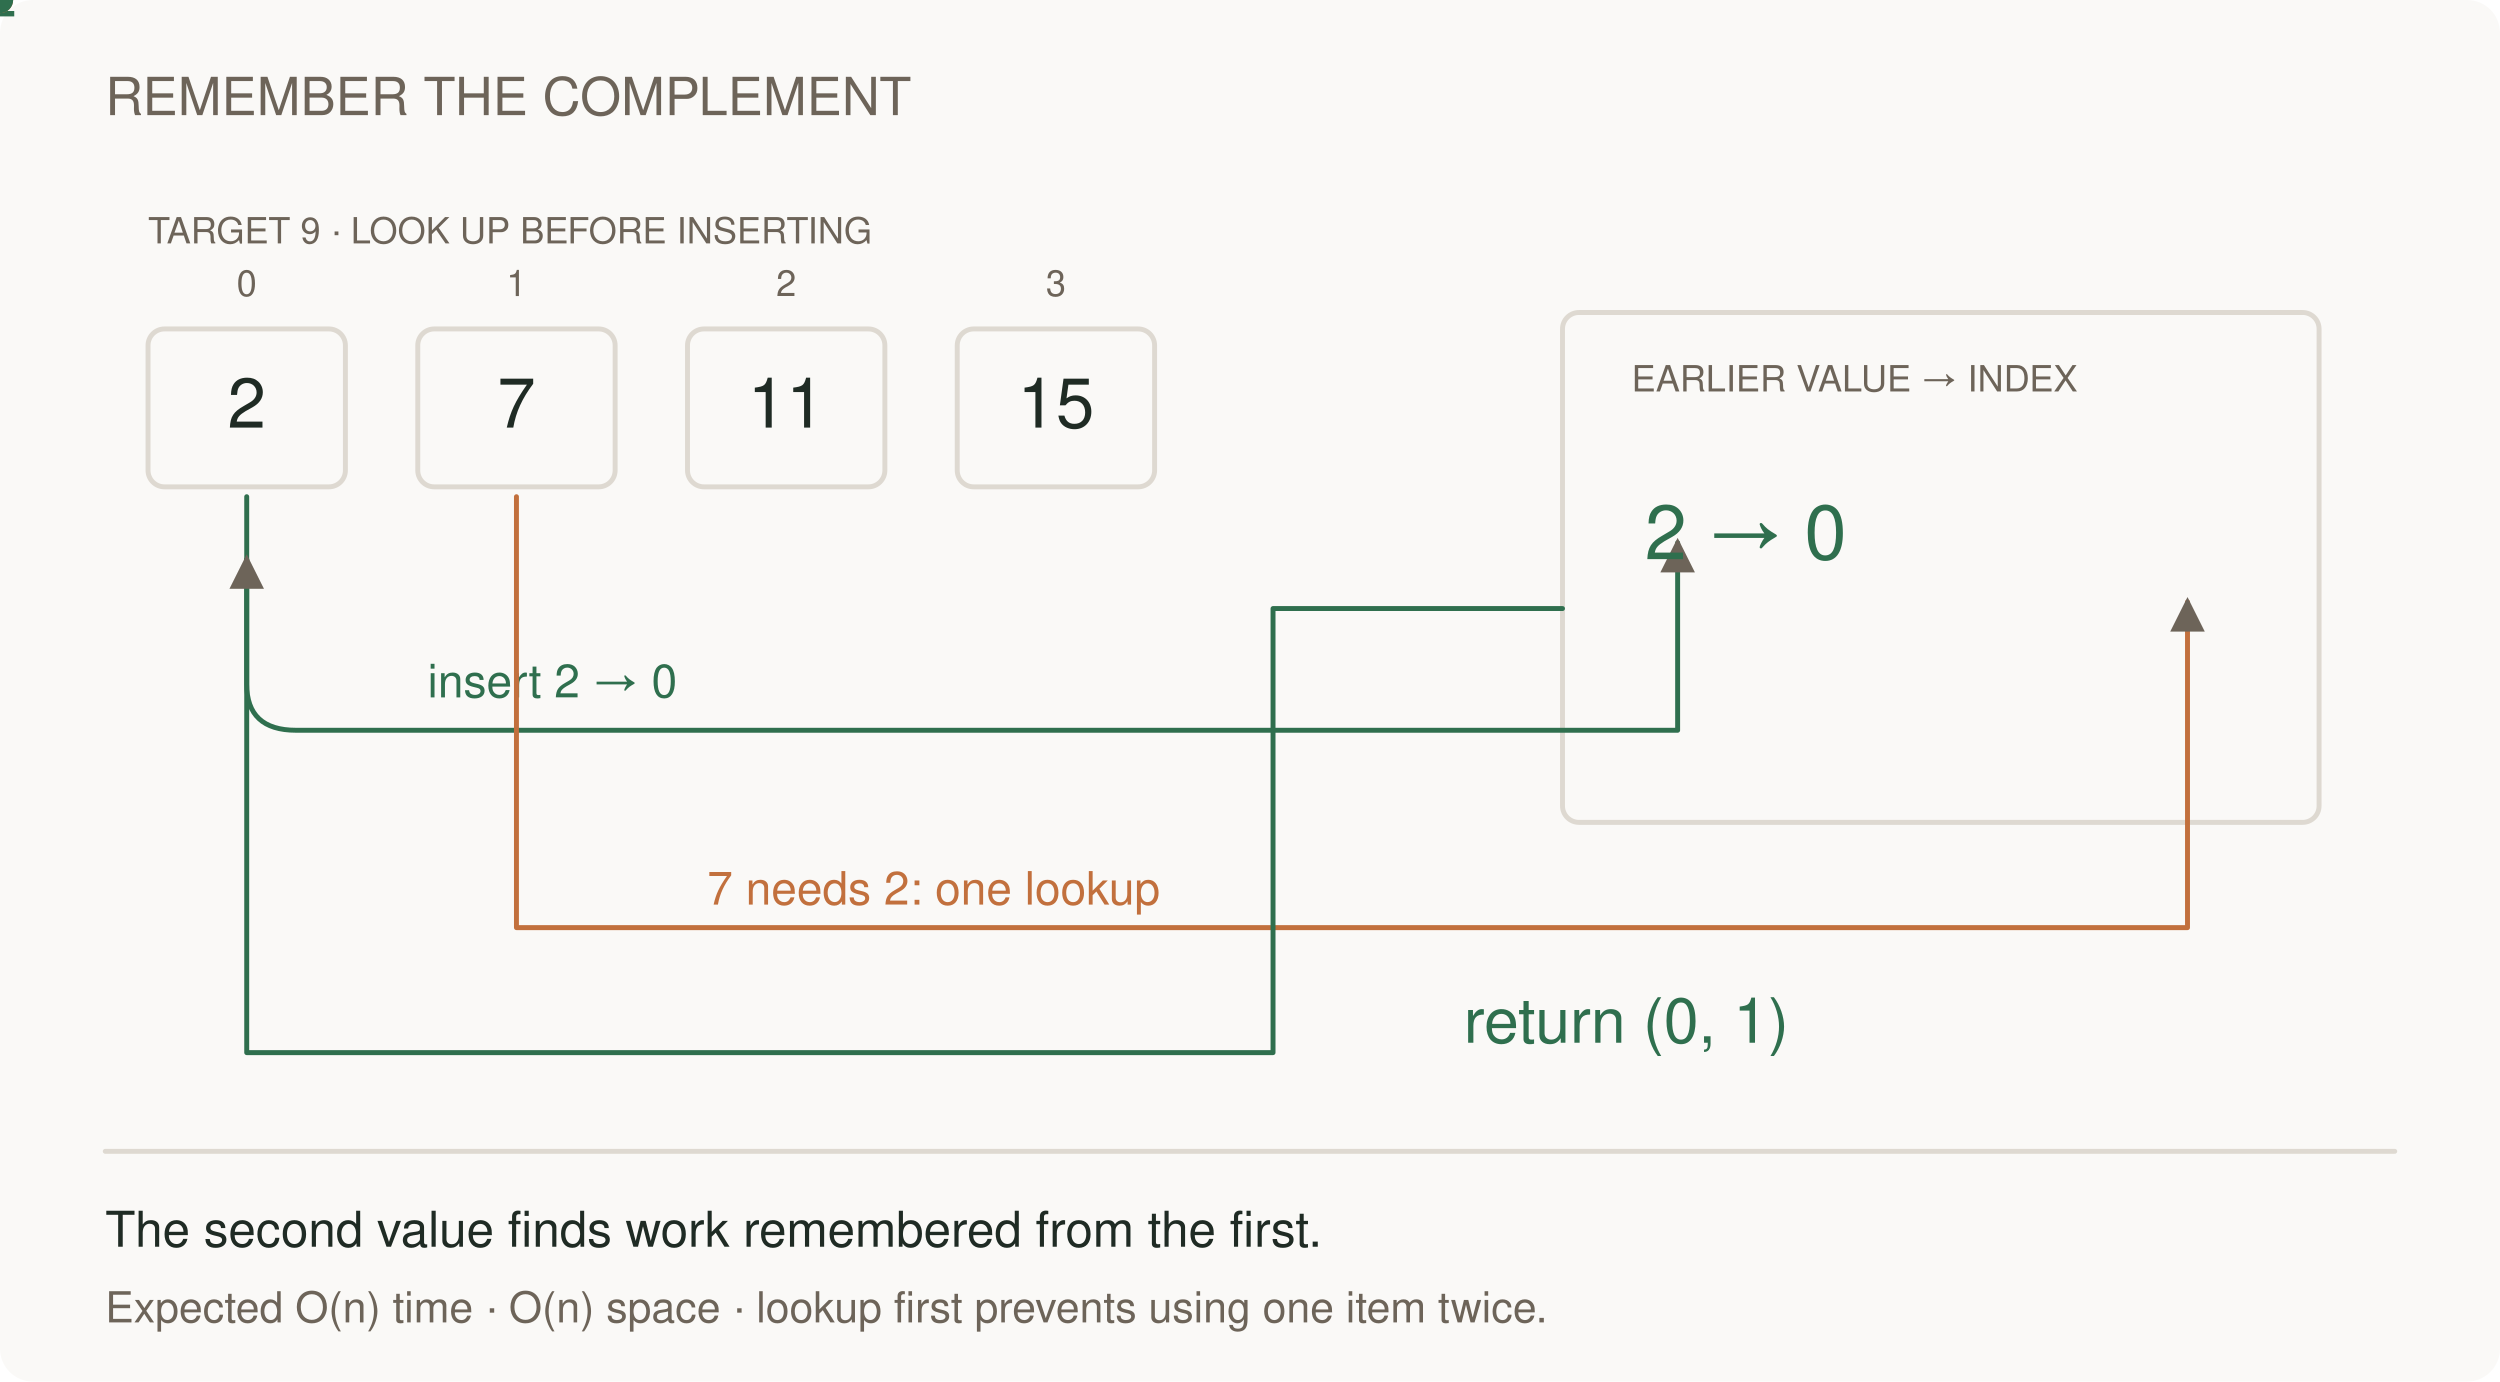
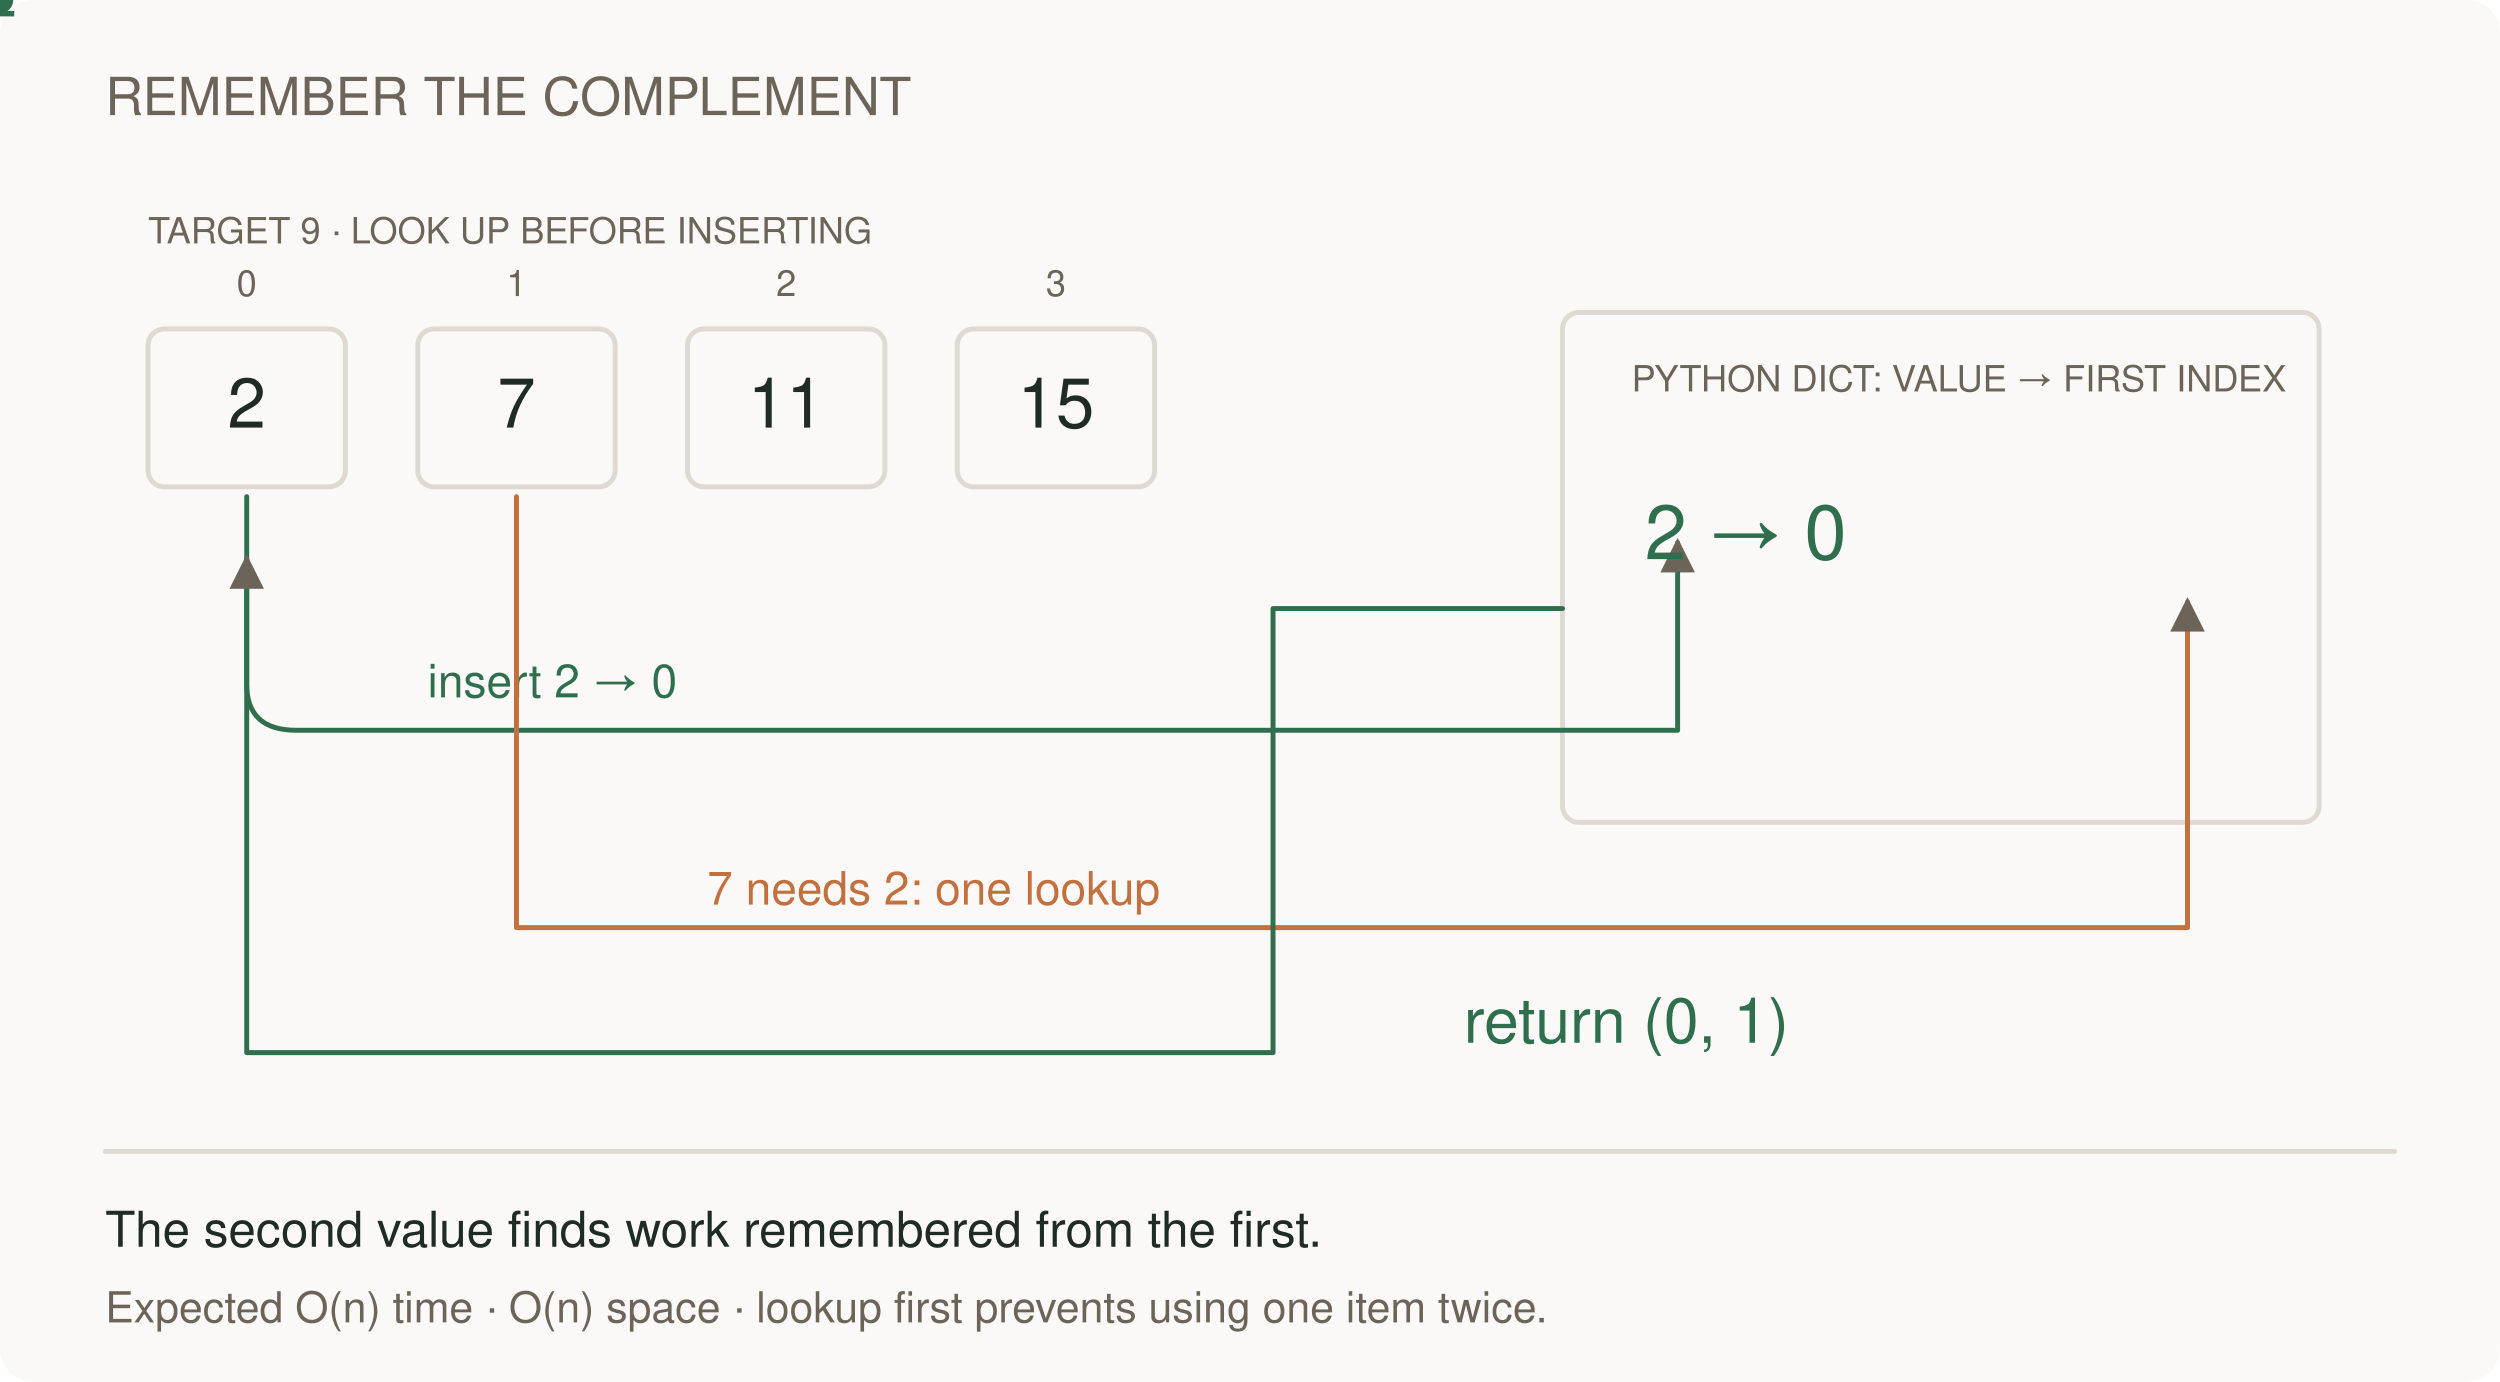
<svg xmlns="http://www.w3.org/2000/svg" viewBox="0 0 760 420" width="760" height="420" role="img" aria-labelledby="title desc">
  <defs>
    <marker id="arrow" markerWidth="7" markerHeight="7" refX="6" refY="3.5" orient="auto-start-reverse">
      <path d="M0 0 L7 3.5 L0 7" fill="#6d6459" />
    </marker>
  </defs>
  <style>text{font-family:ui-sans-serif,-apple-system,Segoe UI,Helvetica,Arial,sans-serif}.still{display:none}@media(prefers-reduced-motion:reduce){.moving{display:none}.still{display:inline}}@media print{.moving{display:none}.still{display:inline}}</style>
  <rect width="760" height="420" rx="10" fill="#faf9f7" />
  <text x="32" y="35" font-size="16" fill="#6d6459" text-anchor="start">REMEMBER THE COMPLEMENT</text>
  <g class="moving">
    <text x="45" y="74" font-size="11" fill="#6d6459" text-anchor="start">TARGET 9 · LOOK UP BEFORE INSERTING</text>
    <rect x="45" y="100" width="60" height="48" rx="5" stroke="#ded9d1" stroke-width="1.5" fill="#faf9f7">
</rect>
    <text x="75.0" y="130" font-size="21" fill="#1f2b24" text-anchor="middle">2</text>
    <text x="75.0" y="90" font-size="11" fill="#6d6459" text-anchor="middle">0</text>
    <rect x="127" y="100" width="60" height="48" rx="5" stroke="#ded9d1" stroke-width="1.5" fill="#faf9f7">
</rect>
    <text x="157.0" y="130" font-size="21" fill="#1f2b24" text-anchor="middle">7</text>
    <text x="157.0" y="90" font-size="11" fill="#6d6459" text-anchor="middle">1</text>
    <rect x="209" y="100" width="60" height="48" rx="5" stroke="#ded9d1" stroke-width="1.5" fill="#faf9f7">
</rect>
    <text x="239.0" y="130" font-size="21" fill="#1f2b24" text-anchor="middle">11</text>
    <text x="239.0" y="90" font-size="11" fill="#6d6459" text-anchor="middle">2</text>
    <rect x="291" y="100" width="60" height="48" rx="5" stroke="#ded9d1" stroke-width="1.5" fill="#faf9f7">
</rect>
    <text x="321.0" y="130" font-size="21" fill="#1f2b24" text-anchor="middle">15</text>
    <text x="321.0" y="90" font-size="11" fill="#6d6459" text-anchor="middle">3</text>
    <rect x="475" y="95" width="230" height="155" rx="5" stroke="#ded9d1" stroke-width="1.5" fill="#faf9f7">
</rect>
    <text x="590.0" y="177.5" font-size="14" fill="#1f2b24" text-anchor="middle">
</text>
-     <text x="496" y="119" font-size="11" fill="#6d6459" text-anchor="start">EARLIER VALUE → INDEX</text>
+     <text x="496" y="119" font-size="11" fill="#6d6459" text-anchor="start">PYTHON DICT: VALUE → FIRST INDEX</text>
    <path d="M75 151 V208 Q75 222 90 222 H510 V165" stroke="#2f6f4e" stroke-width="1.5" fill="none" stroke-linecap="round" stroke-linejoin="round" marker-end="url(#arrow)">
</path>
    <text x="130" y="212" font-size="14" fill="#2f6f4e" text-anchor="start">insert 2 → 0</text>
    <g>
      <text x="500" y="170" font-size="23" fill="#2f6f4e" text-anchor="start">2 → 0</text>
      <animate attributeName="opacity" values="0;0;1;1" keyTimes="0;0.25;0.275;1" dur="8s" repeatCount="indefinite" calcMode="linear">
</animate>
    </g>
    <g>
      <text x="0" y="5" font-size="19" fill="#2f6f4e" text-anchor="middle">2</text>
      <animateMotion path="M75 125 V222 H510 V165" dur="8s" repeatCount="indefinite" calcMode="linear" keyTimes="0;0.04;0.28;1" keyPoints="0;0;1;1">
</animateMotion>
      <animate attributeName="opacity" values="1;1;0;0" keyTimes="0;0.28;0.3;1" dur="8s" repeatCount="indefinite" calcMode="linear">
</animate>
    </g>
    <path d="M157 151 V282 H665 V183" stroke="#c2703d" stroke-width="1.5" fill="none" stroke-linecap="round" stroke-linejoin="round" marker-end="url(#arrow)">
</path>
    <text x="215" y="275" font-size="14" fill="#c2703d" text-anchor="start">7 needs 2: one lookup</text>
    <g>
      <circle cx="0" cy="0" r="4" fill="#c2703d">
</circle>
      <animateMotion path="M157 151 V282 H665 V183" dur="8s" repeatCount="indefinite" calcMode="linear" keyTimes="0;0.34;0.65;1" keyPoints="0;0;1;1">
</animateMotion>
      <animate attributeName="opacity" values="0;0;1;1;0;0" keyTimes="0;0.339;0.34;0.649;0.65;1" dur="8s" repeatCount="indefinite" calcMode="linear">
</animate>
    </g>
    <path d="M475 185 H387 V320 H75 V170" stroke="#2f6f4e" stroke-width="1.5" fill="none" stroke-linecap="round" stroke-linejoin="round" marker-end="url(#arrow)">
</path>
    <g>
      <circle cx="0" cy="0" r="4" fill="#2f6f4e">
</circle>
      <animateMotion path="M475 185 H387 V320 H75 V170" dur="8s" repeatCount="indefinite" calcMode="linear" keyTimes="0;0.65;0.92;1" keyPoints="0;0;1;1">
</animateMotion>
      <animate attributeName="opacity" values="0;0;1;1;0;0" keyTimes="0;0.649;0.65;0.919;0.92;1" dur="8s" repeatCount="indefinite" calcMode="linear">
</animate>
    </g>
    <text x="445" y="317" font-size="19" fill="#2f6f4e" text-anchor="start">return (0, 1)</text>
    <path d="M32 350 H728" stroke="#ded9d1" stroke-width="1.5" fill="none" stroke-linecap="round" stroke-linejoin="round">
</path>
    <text x="32" y="379" font-size="15" fill="#1f2b24" text-anchor="start">The second value finds work remembered from the first.</text>
    <text x="32" y="402" font-size="13" fill="#6d6459" text-anchor="start">Expected O(n) time · O(n) space · lookup first prevents using one item twice.</text>
  </g>
  <g class="still">
    <text x="45" y="74" font-size="11" fill="#6d6459" text-anchor="start">TARGET 9 · LOOK UP BEFORE INSERTING</text>
    <rect x="45" y="100" width="60" height="48" rx="5" stroke="#ded9d1" stroke-width="1.5" fill="#faf9f7">
</rect>
    <text x="75.0" y="130" font-size="21" fill="#1f2b24" text-anchor="middle">2</text>
    <text x="75.0" y="90" font-size="11" fill="#6d6459" text-anchor="middle">0</text>
    <rect x="127" y="100" width="60" height="48" rx="5" stroke="#ded9d1" stroke-width="1.5" fill="#faf9f7">
</rect>
    <text x="157.0" y="130" font-size="21" fill="#1f2b24" text-anchor="middle">7</text>
    <text x="157.0" y="90" font-size="11" fill="#6d6459" text-anchor="middle">1</text>
    <rect x="209" y="100" width="60" height="48" rx="5" stroke="#ded9d1" stroke-width="1.5" fill="#faf9f7">
</rect>
    <text x="239.0" y="130" font-size="21" fill="#1f2b24" text-anchor="middle">11</text>
    <text x="239.0" y="90" font-size="11" fill="#6d6459" text-anchor="middle">2</text>
    <rect x="291" y="100" width="60" height="48" rx="5" stroke="#ded9d1" stroke-width="1.5" fill="#faf9f7">
</rect>
    <text x="321.0" y="130" font-size="21" fill="#1f2b24" text-anchor="middle">15</text>
    <text x="321.0" y="90" font-size="11" fill="#6d6459" text-anchor="middle">3</text>
    <rect x="475" y="95" width="230" height="155" rx="5" stroke="#ded9d1" stroke-width="1.5" fill="#faf9f7">
</rect>
    <text x="590.0" y="177.5" font-size="14" fill="#1f2b24" text-anchor="middle">
</text>
-     <text x="496" y="119" font-size="11" fill="#6d6459" text-anchor="start">EARLIER VALUE → INDEX</text>
+     <text x="496" y="119" font-size="11" fill="#6d6459" text-anchor="start">PYTHON DICT: VALUE → FIRST INDEX</text>
    <path d="M75 151 V208 Q75 222 90 222 H510 V165" stroke="#2f6f4e" stroke-width="1.5" fill="none" stroke-linecap="round" stroke-linejoin="round" marker-end="url(#arrow)">
</path>
    <text x="130" y="212" font-size="14" fill="#2f6f4e" text-anchor="start">insert 2 → 0</text>
    <text x="500" y="170" font-size="23" fill="#2f6f4e" text-anchor="start">2 → 0</text>
    <path d="M157 151 V282 H665 V183" stroke="#c2703d" stroke-width="1.5" fill="none" stroke-linecap="round" stroke-linejoin="round" marker-end="url(#arrow)">
</path>
    <text x="215" y="275" font-size="14" fill="#c2703d" text-anchor="start">7 needs 2: one lookup</text>
    <path d="M475 185 H387 V320 H75 V170" stroke="#2f6f4e" stroke-width="1.5" fill="none" stroke-linecap="round" stroke-linejoin="round" marker-end="url(#arrow)">
</path>
    <text x="445" y="317" font-size="19" fill="#2f6f4e" text-anchor="start">return (0, 1)</text>
    <path d="M32 350 H728" stroke="#ded9d1" stroke-width="1.5" fill="none" stroke-linecap="round" stroke-linejoin="round">
</path>
    <text x="32" y="379" font-size="15" fill="#1f2b24" text-anchor="start">The second value finds work remembered from the first.</text>
    <text x="32" y="402" font-size="13" fill="#6d6459" text-anchor="start">Expected O(n) time · O(n) space · lookup first prevents using one item twice.</text>
  </g>
</svg>
